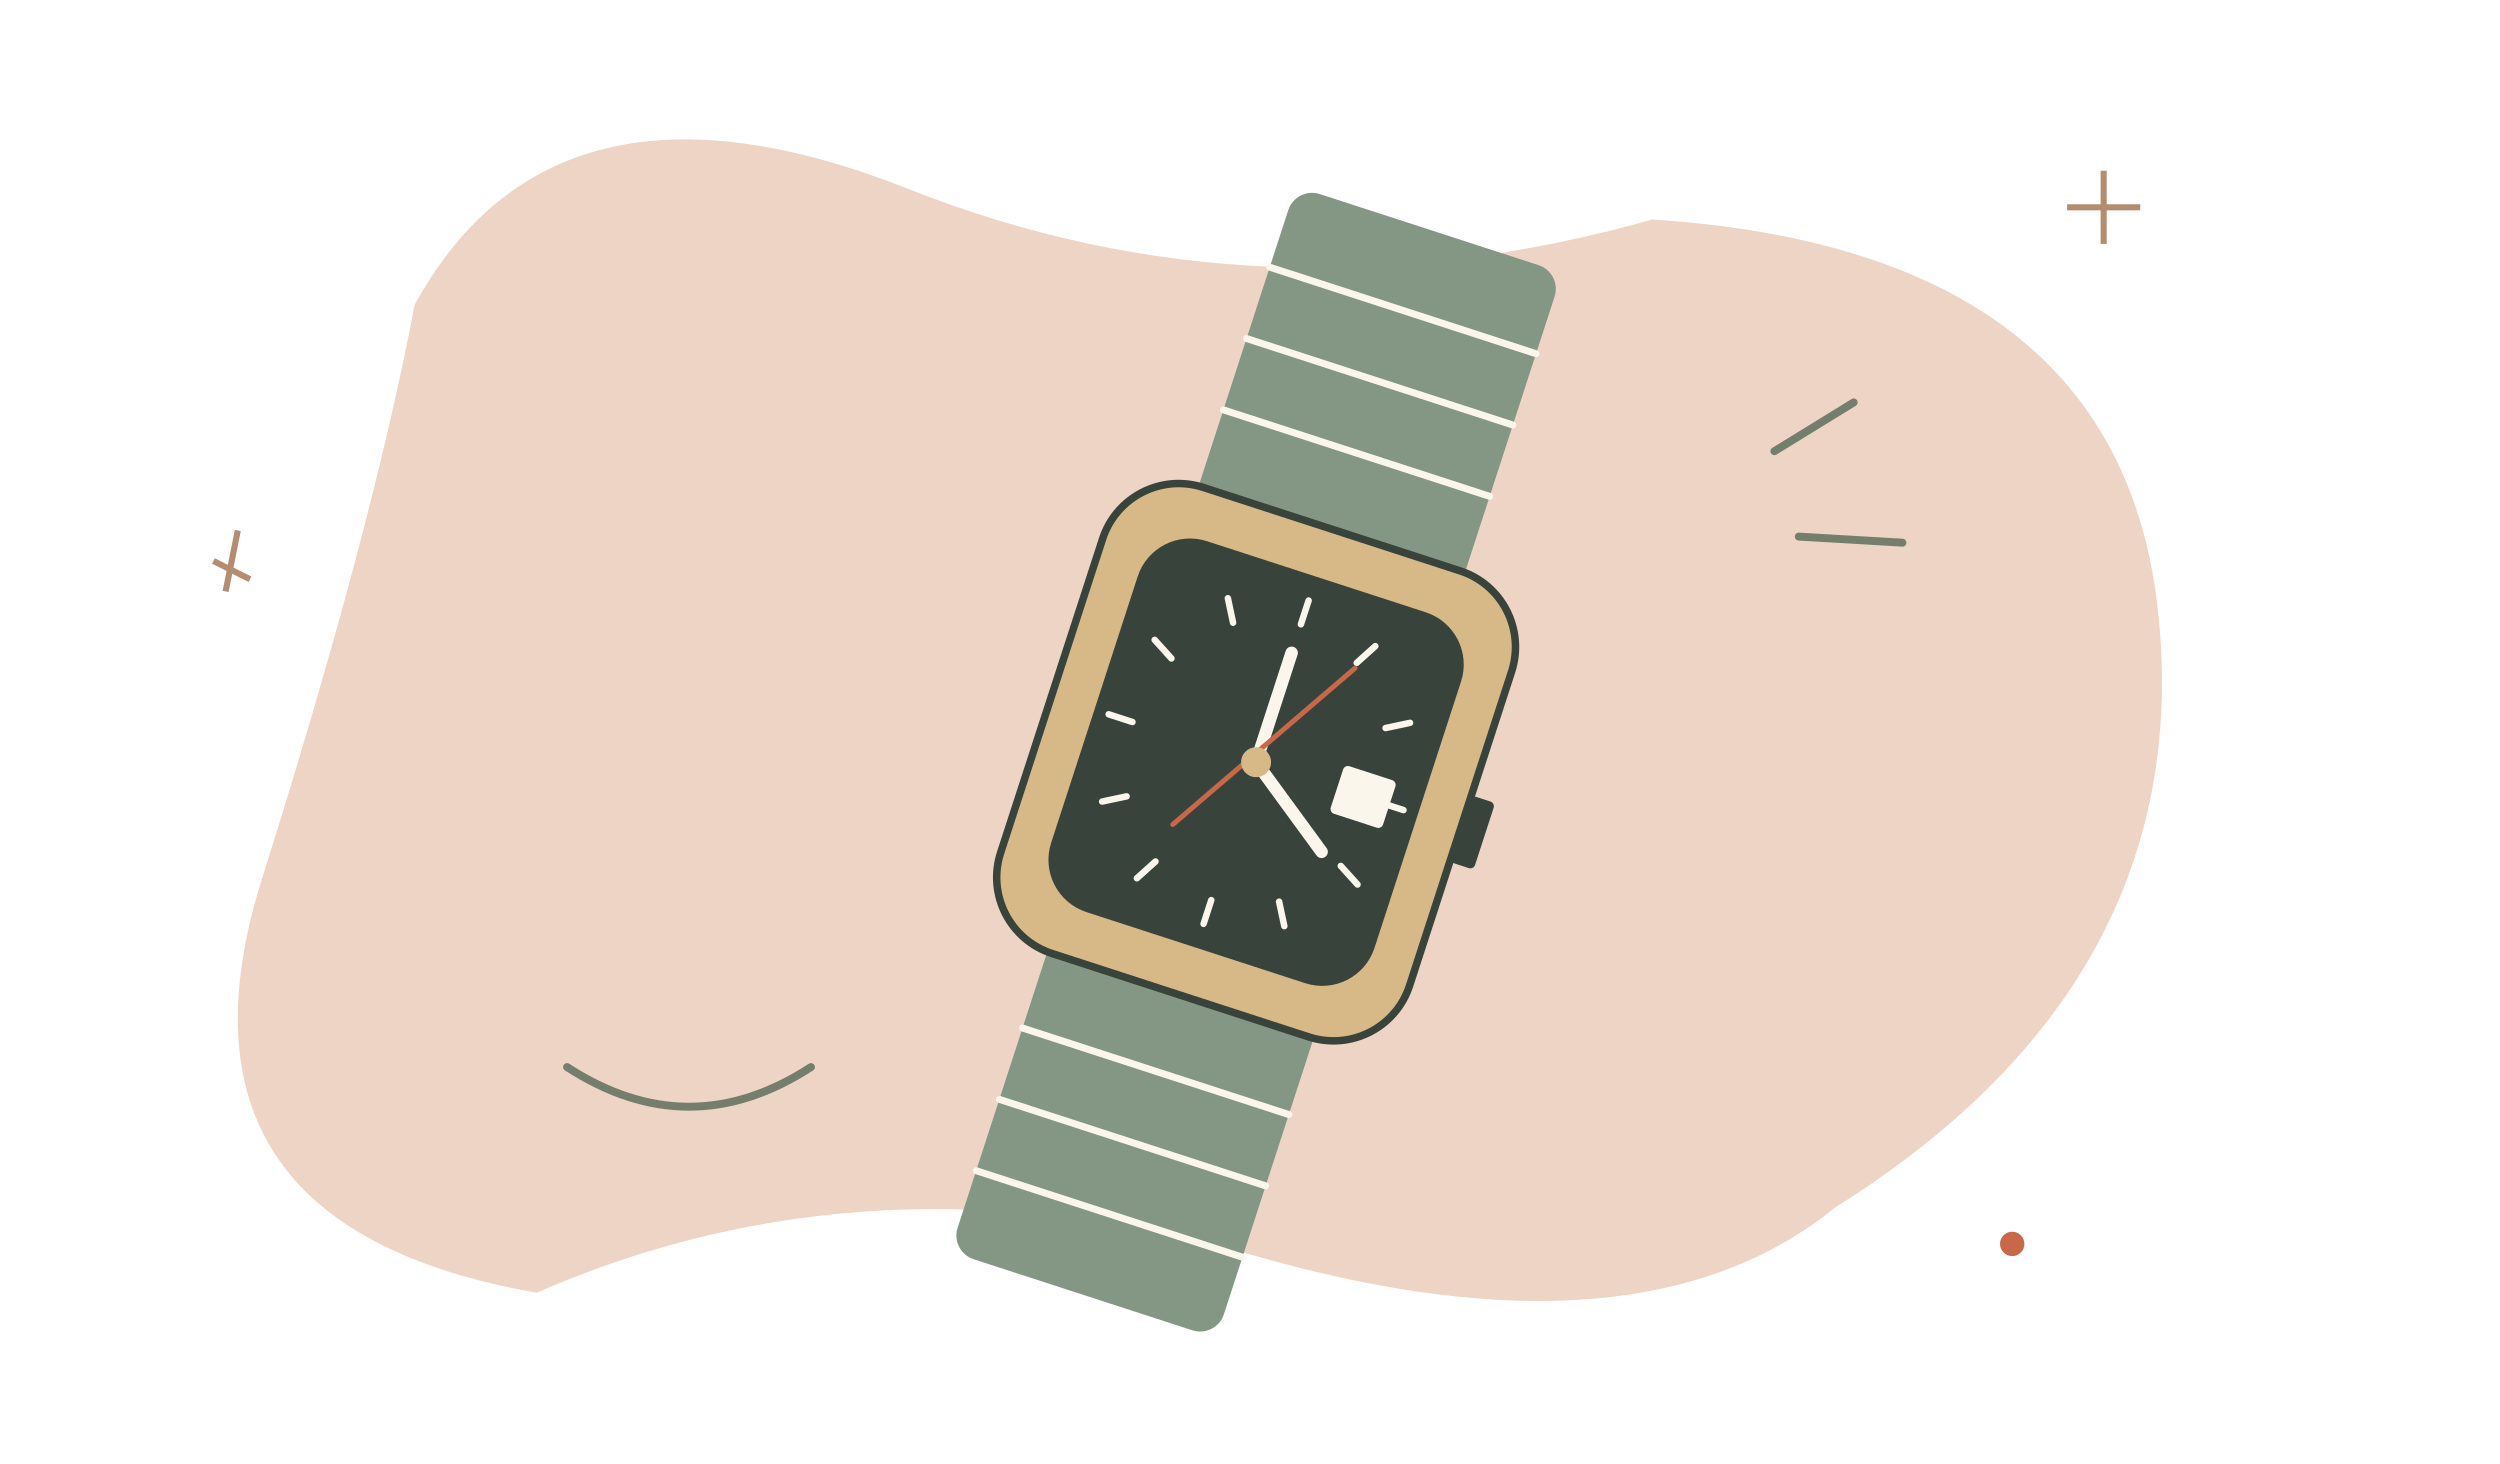
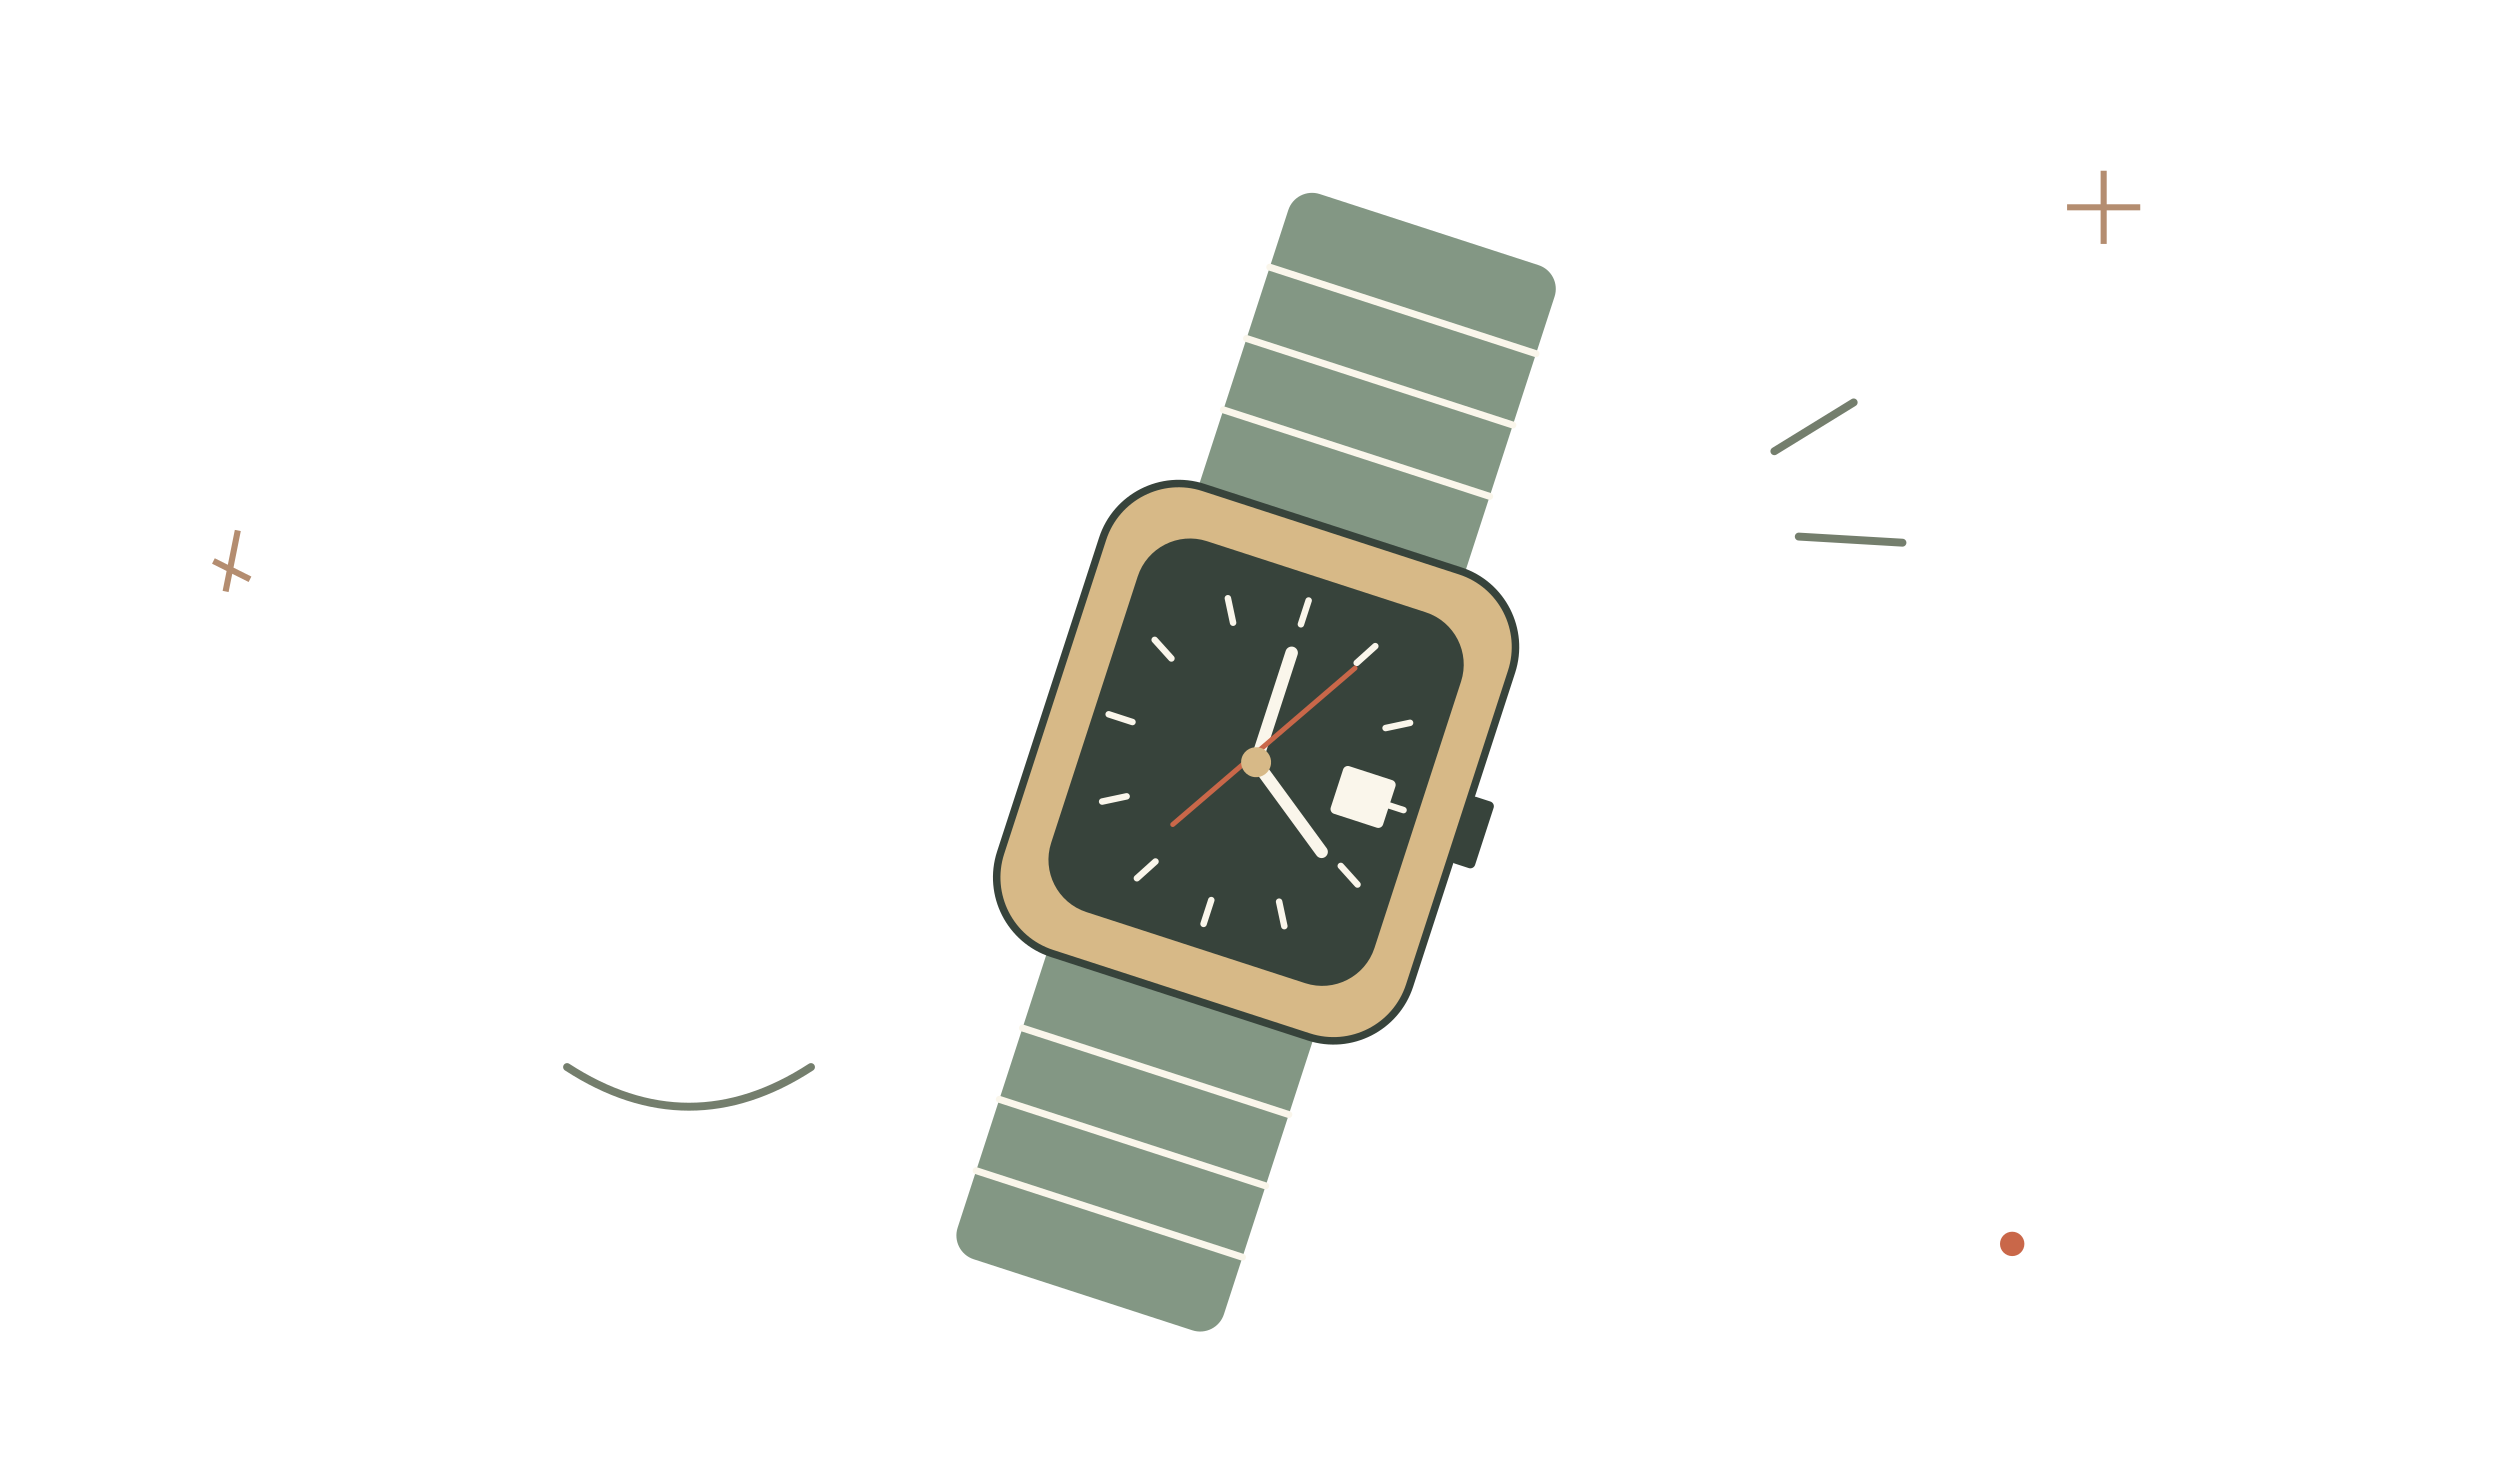
<svg xmlns="http://www.w3.org/2000/svg" viewBox="0 0 410 240">
-   <g>
-     <path d="M68 50Q91 8 149 31T271 36Q348 41 354 101T301 198Q269 224 206 206T88 212Q25 201 43 144T68 50Z" fill="#edd4c4" stroke="none" stroke-width="1" stroke-linecap="round" stroke-linejoin="round" />
-   </g>
+   <g />
  <g transform="translate(206 125) rotate(18) scale(0.82)">
    <rect x="-28" y="-112" width="56" height="224" fill="#839784" rx="5" stroke="none" stroke-width="1" />
    <path d="M-28 -95H28" fill="none" stroke="#faf6eb" stroke-width="1.4" stroke-linecap="round" stroke-linejoin="round" />
    <path d="M-28 -80H28" fill="none" stroke="#faf6eb" stroke-width="1.4" stroke-linecap="round" stroke-linejoin="round" />
    <path d="M-28 -65H28" fill="none" stroke="#faf6eb" stroke-width="1.4" stroke-linecap="round" stroke-linejoin="round" />
    <path d="M-28 65H28" fill="none" stroke="#faf6eb" stroke-width="1.4" stroke-linecap="round" stroke-linejoin="round" />
    <path d="M-28 80H28" fill="none" stroke="#faf6eb" stroke-width="1.4" stroke-linecap="round" stroke-linejoin="round" />
    <path d="M-28 95H28" fill="none" stroke="#faf6eb" stroke-width="1.4" stroke-linecap="round" stroke-linejoin="round" />
    <rect x="-43" y="-49" width="86" height="98" fill="#d7b987" rx="16" stroke="#37433b" stroke-width="1.5" />
    <rect x="-34" y="-39" width="68" height="78" fill="#37433b" rx="11" stroke="none" stroke-width="1" />
    <path d="M0.00 -34.00L0.00 -29.00" fill="none" stroke="#faf6eb" stroke-width="1.3" stroke-linecap="round" stroke-linejoin="round" />
    <path d="M15.50 -29.44L13.00 -25.11" fill="none" stroke="#faf6eb" stroke-width="1.3" stroke-linecap="round" stroke-linejoin="round" />
    <path d="M26.85 -17.00L22.52 -14.50" fill="none" stroke="#faf6eb" stroke-width="1.3" stroke-linecap="round" stroke-linejoin="round" />
    <path d="M31.00 -0.00L26.00 -0.00" fill="none" stroke="#faf6eb" stroke-width="1.3" stroke-linecap="round" stroke-linejoin="round" />
    <path d="M26.85 17.00L22.52 14.50" fill="none" stroke="#faf6eb" stroke-width="1.3" stroke-linecap="round" stroke-linejoin="round" />
    <path d="M15.50 29.44L13.00 25.11" fill="none" stroke="#faf6eb" stroke-width="1.3" stroke-linecap="round" stroke-linejoin="round" />
    <path d="M0.00 34.00L0.00 29.00" fill="none" stroke="#faf6eb" stroke-width="1.3" stroke-linecap="round" stroke-linejoin="round" />
    <path d="M-15.50 29.44L-13.00 25.11" fill="none" stroke="#faf6eb" stroke-width="1.3" stroke-linecap="round" stroke-linejoin="round" />
    <path d="M-26.85 17.00L-22.52 14.50" fill="none" stroke="#faf6eb" stroke-width="1.3" stroke-linecap="round" stroke-linejoin="round" />
    <path d="M-31.00 0.00L-26.00 0.00" fill="none" stroke="#faf6eb" stroke-width="1.3" stroke-linecap="round" stroke-linejoin="round" />
    <path d="M-26.85 -17.00L-22.52 -14.50" fill="none" stroke="#faf6eb" stroke-width="1.3" stroke-linecap="round" stroke-linejoin="round" />
    <path d="M-15.50 -29.44L-13.00 -25.11" fill="none" stroke="#faf6eb" stroke-width="1.3" stroke-linecap="round" stroke-linejoin="round" />
    <path d="M0-23V0L18 13" fill="none" stroke="#faf6eb" stroke-width="2.5" stroke-linecap="round" stroke-linejoin="round" />
    <path d="M-12 17 13-24" fill="none" stroke="#c96749" stroke-width="1" stroke-linecap="round" stroke-linejoin="round" />
    <circle cx="0" cy="0" r="3" fill="#d7b987" stroke="none" stroke-width="1" />
    <rect x="17" y="-5" width="11" height="10" fill="#faf6eb" rx="1" stroke="none" stroke-width="1" />
    <rect x="43" y="-7" width="5" height="14" fill="#37433b" rx="1" stroke="none" stroke-width="1" />
  </g>
  <path d="M93 175q20 13 40 0M291 74l13-8M295 88l17 1" fill="none" stroke="#747e6d" stroke-width="1.3" stroke-linecap="round" stroke-linejoin="round" />
  <path d="M345 28v12m-6-6h12M35 92l6 3m-2-8-2 10" fill="none" stroke="#b48d70" stroke-width="1" />
  <circle cx="330" cy="204" r="2" fill="#c96749" />
</svg>
